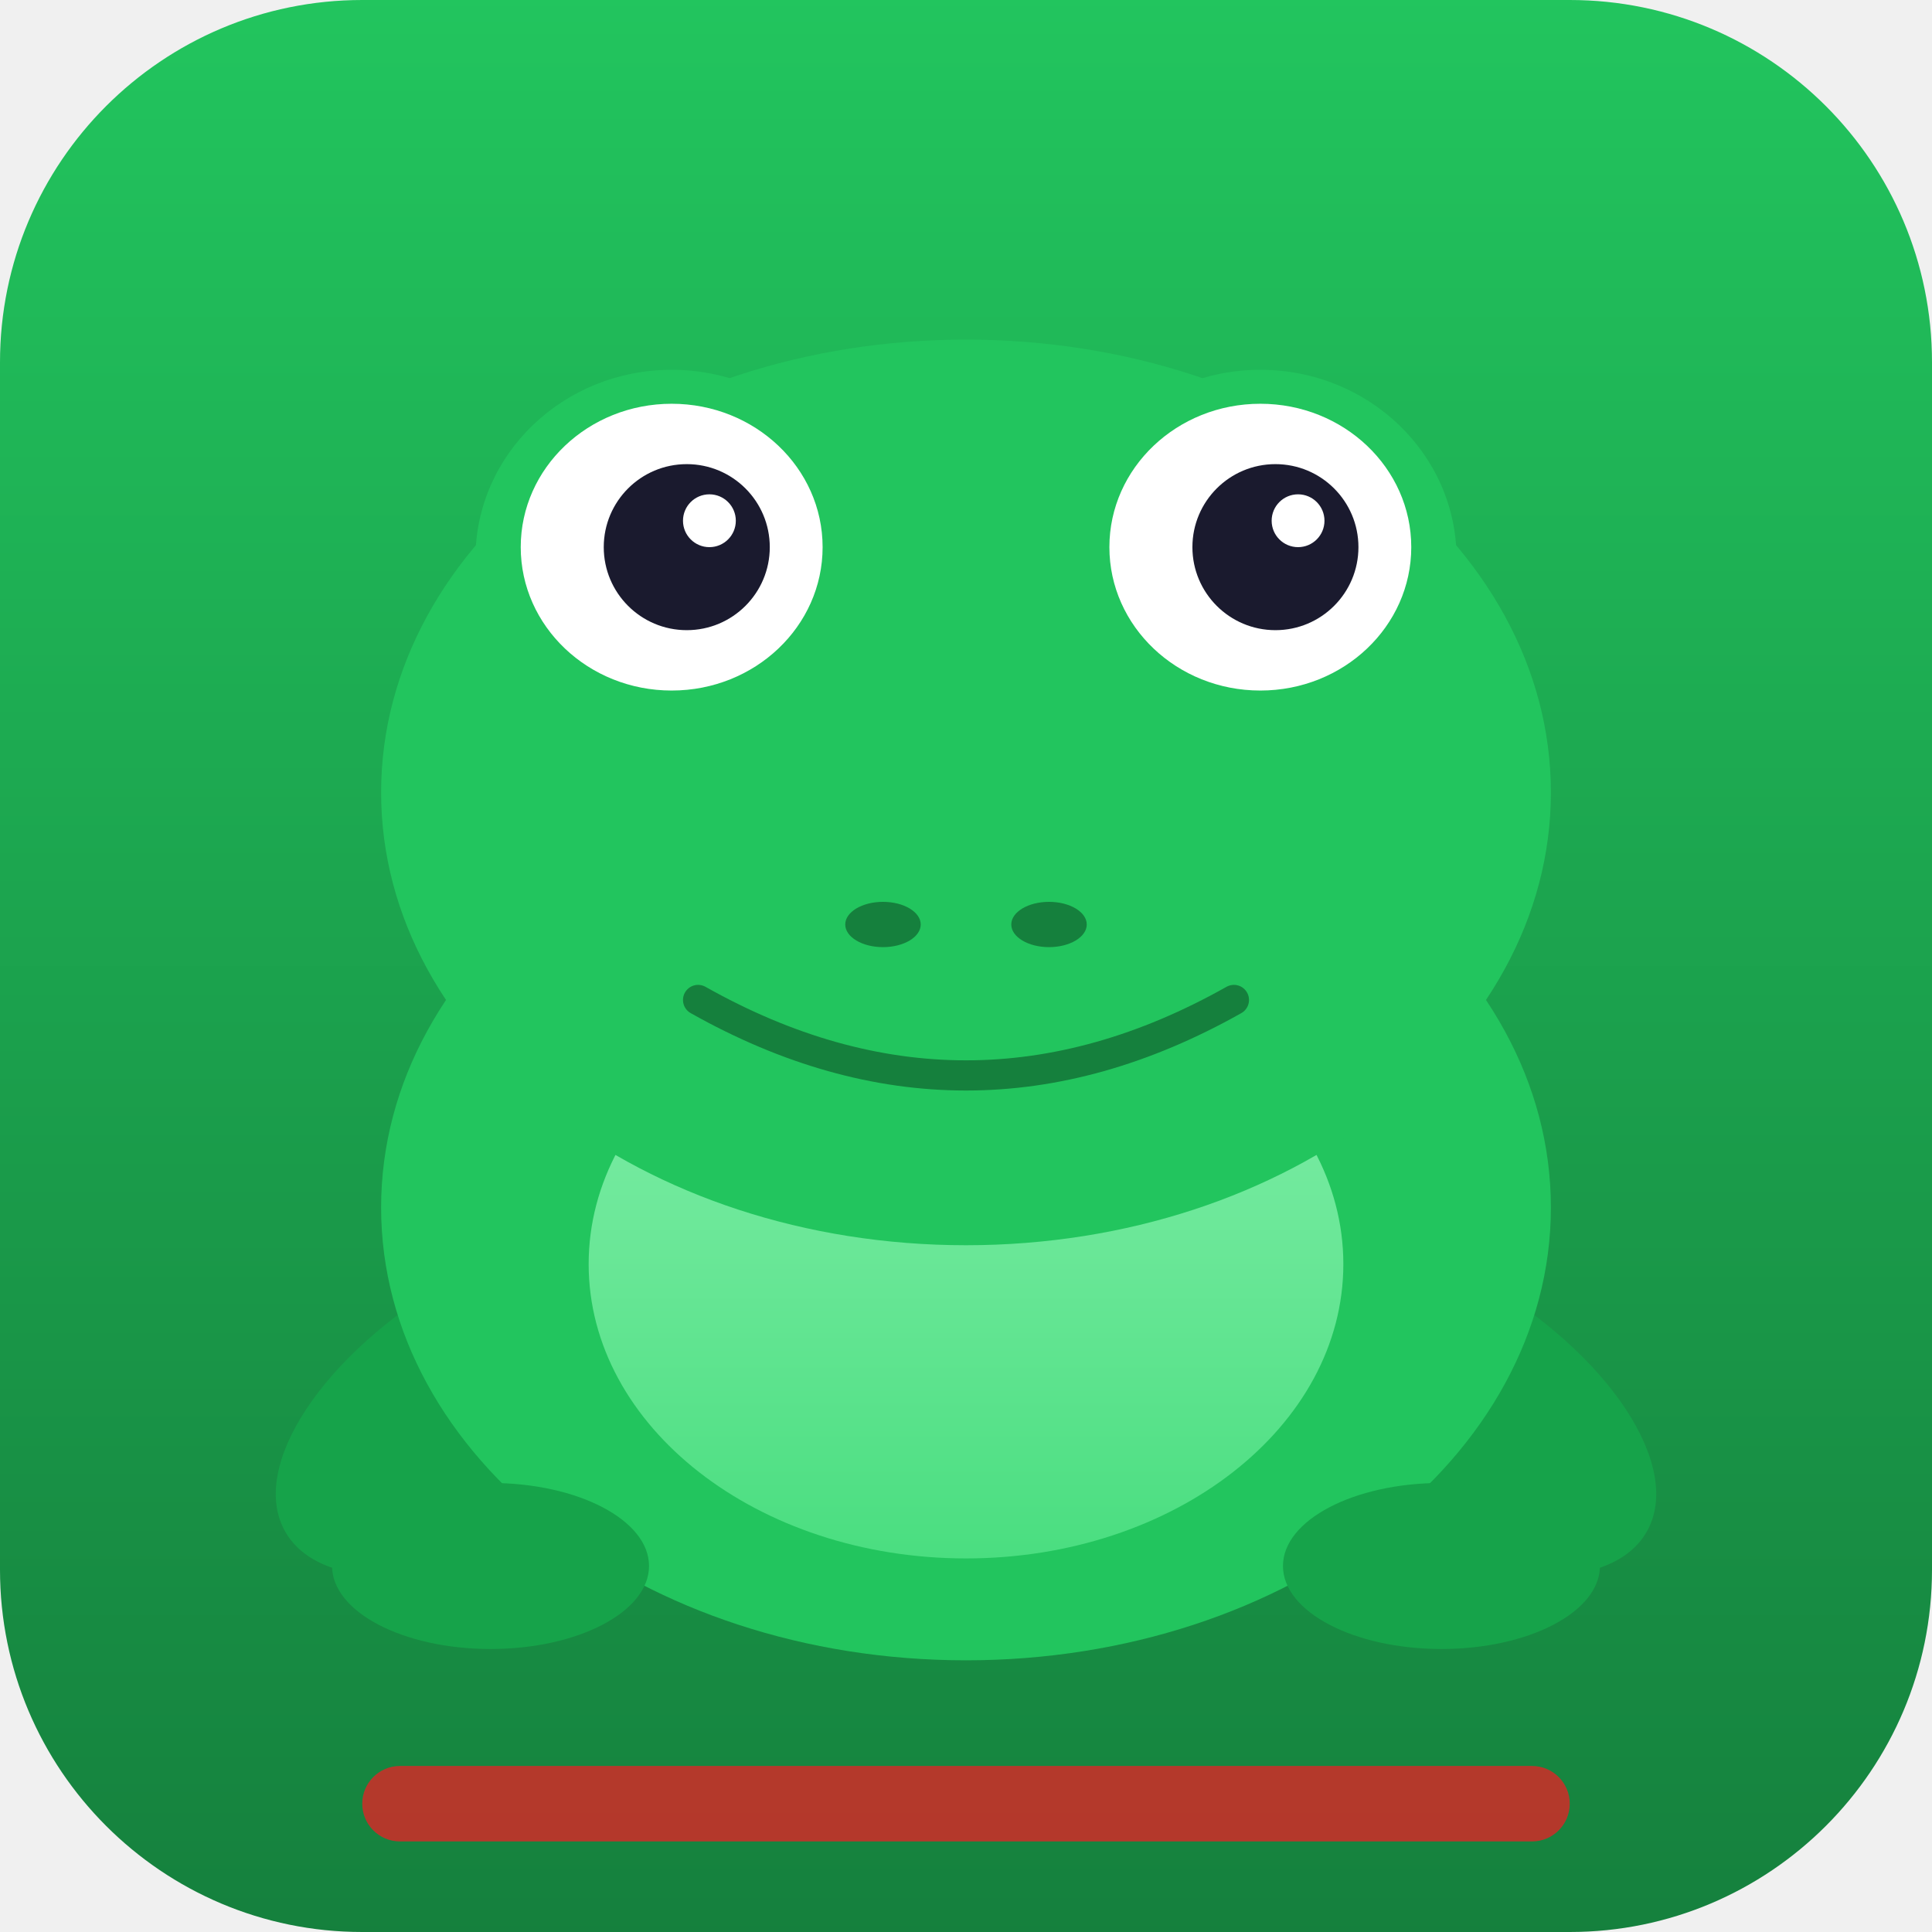
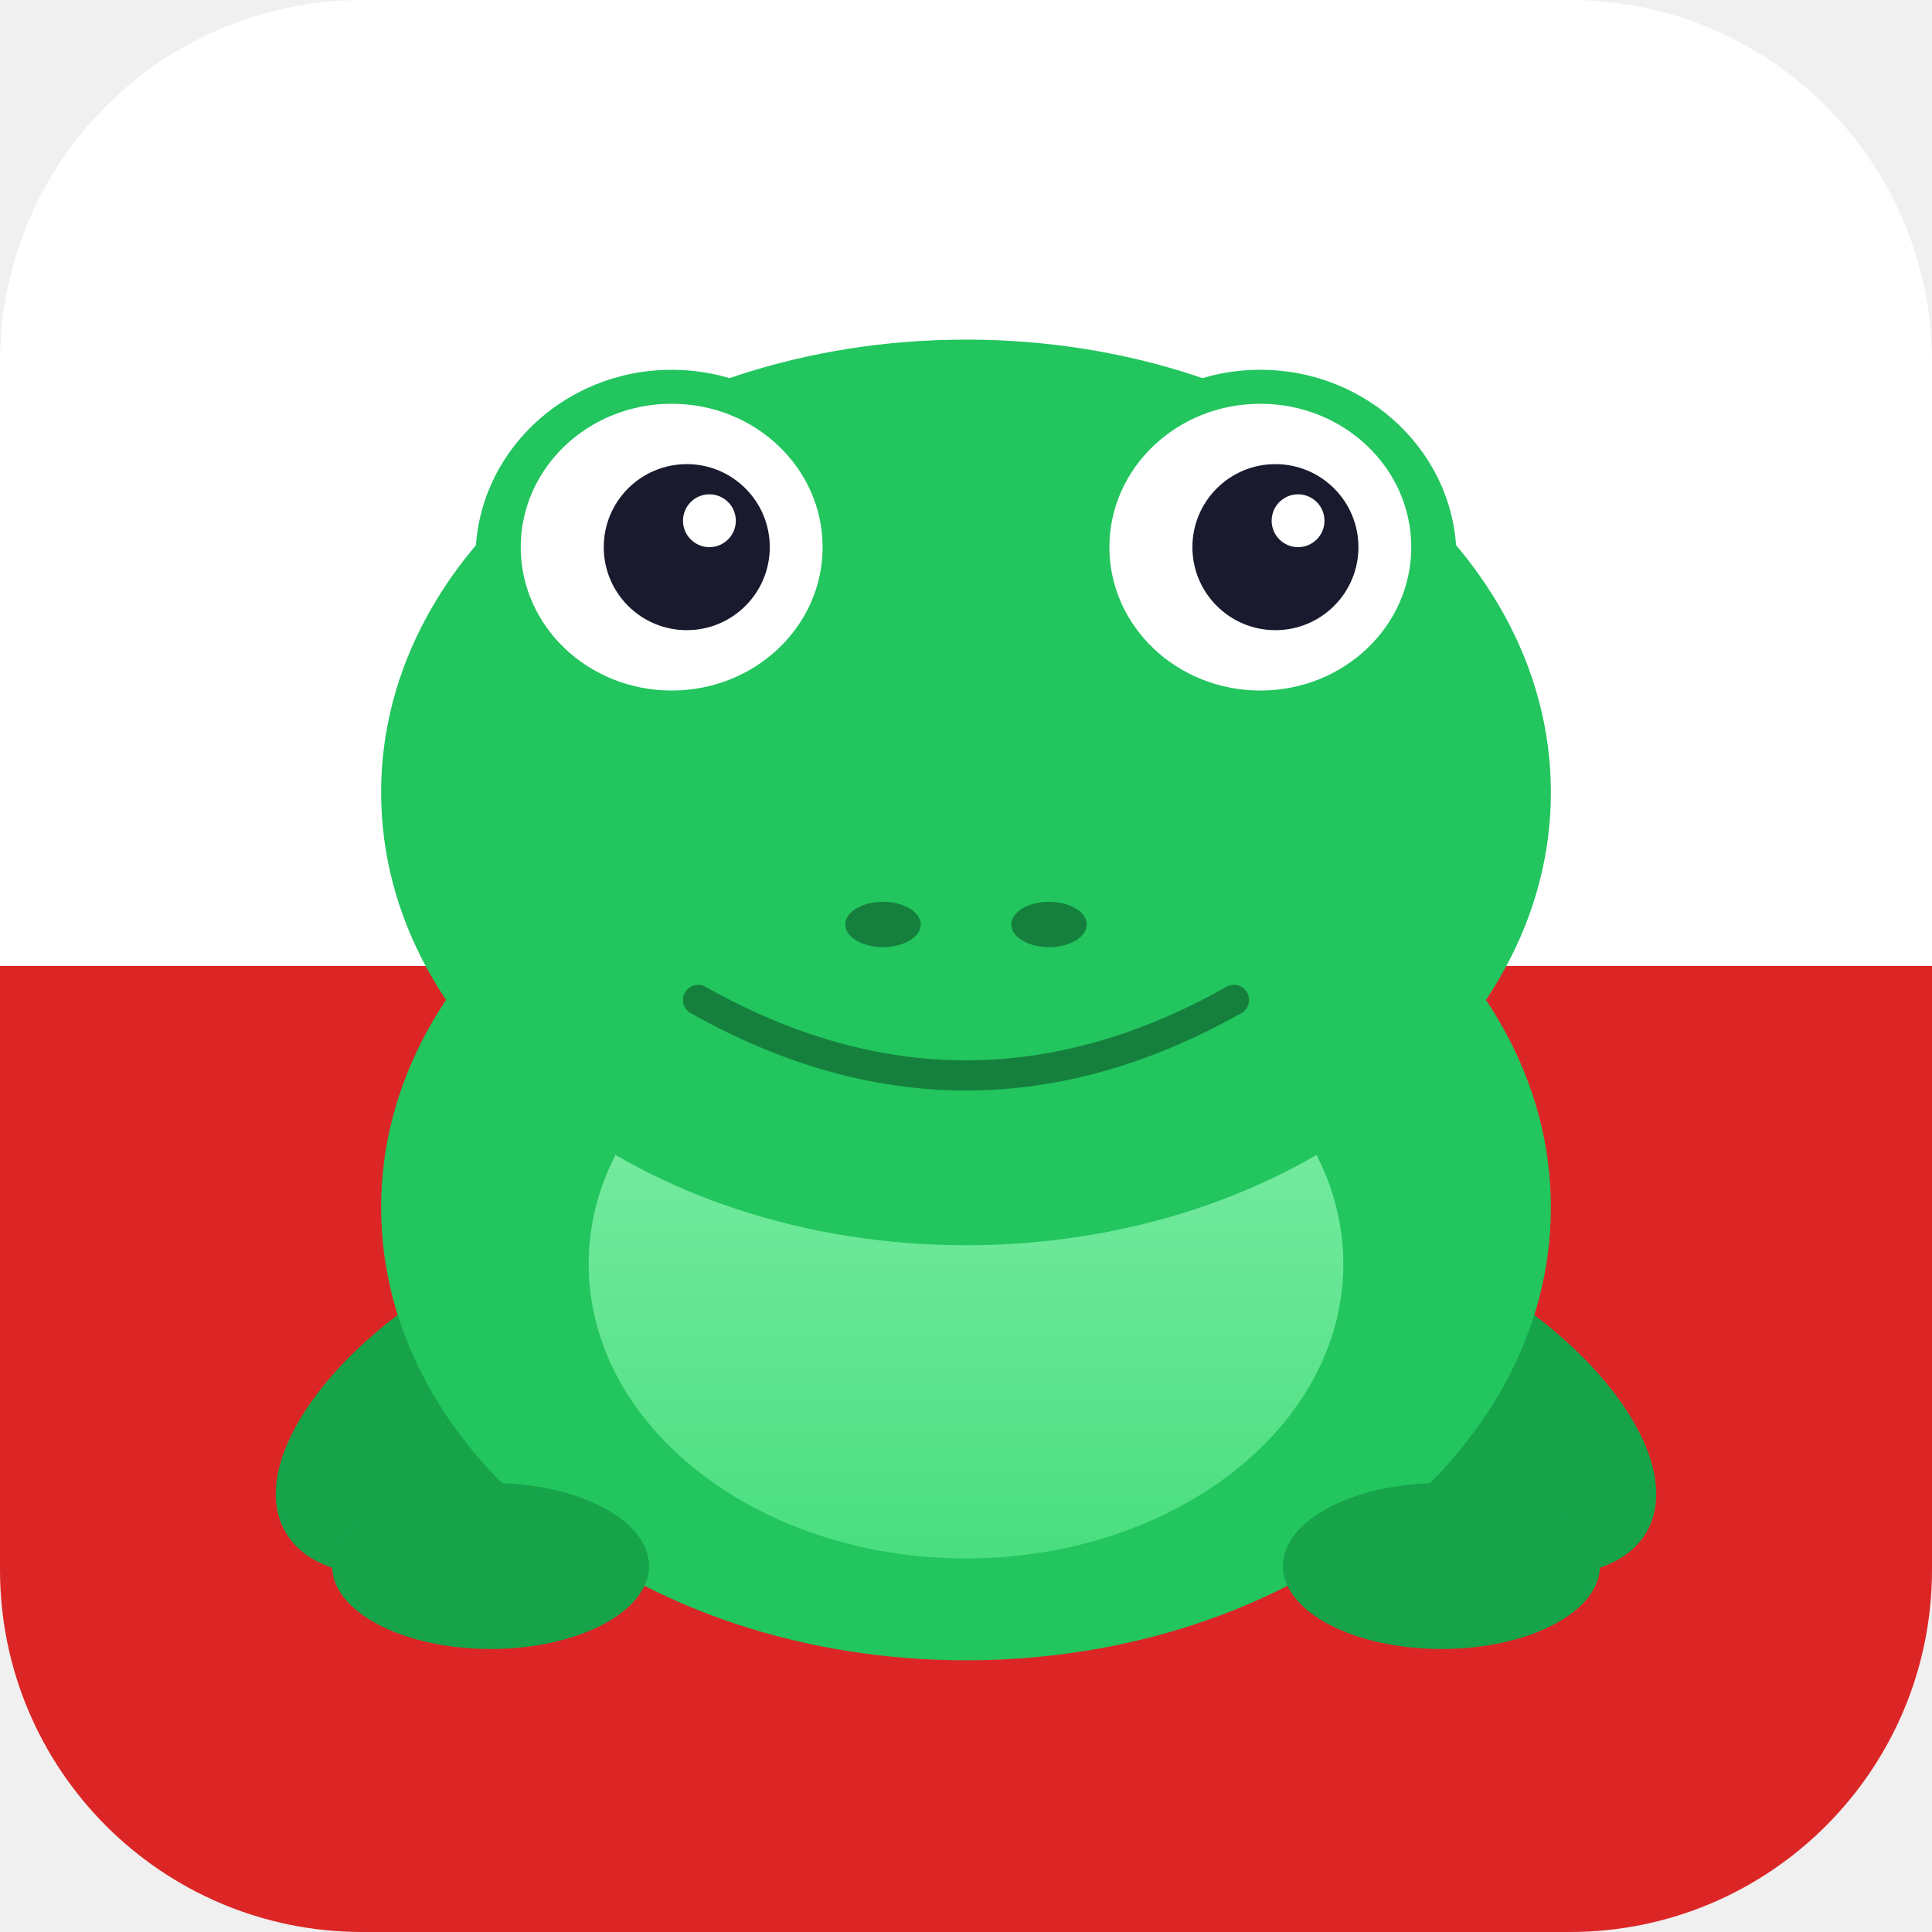
<svg xmlns="http://www.w3.org/2000/svg" viewBox="0 0 512 512">
  <defs>
-     <linearGradient id="bg" x1="0" y1="0" x2="0" y2="1">
-       <stop offset="0%" stop-color="#22c55e" />
-       <stop offset="100%" stop-color="#15803d" />
-     </linearGradient>
    <linearGradient id="belly" x1="0" y1="0" x2="0" y2="1">
      <stop offset="0%" stop-color="#86efac" />
      <stop offset="100%" stop-color="#4ade80" />
    </linearGradient>
+     <clipPath id="rounded">
+       <rect width="512" height="512" rx="96" />
+     </clipPath>
  </defs>
-   <rect width="512" height="512" rx="96" fill="url(#bg)" />
+   <g clip-path="url(#rounded)">
+     <rect width="512" height="256" fill="#ffffff" />
+     <rect y="256" width="512" height="256" fill="#dc2626" />
+   </g>
  <ellipse cx="138" cy="370" rx="72" ry="36" fill="#16a34a" transform="rotate(-30 138 370)" />
  <ellipse cx="374" cy="370" rx="72" ry="36" fill="#16a34a" transform="rotate(30 374 370)" />
  <ellipse cx="256" cy="320" rx="155" ry="120" fill="#22c55e" />
  <ellipse cx="256" cy="335" rx="100" ry="78" fill="url(#belly)" />
  <ellipse cx="256" cy="210" rx="155" ry="120" fill="#22c55e" />
  <ellipse cx="178" cy="148" rx="52" ry="50" fill="#22c55e" />
  <ellipse cx="334" cy="148" rx="52" ry="50" fill="#22c55e" />
  <ellipse cx="178" cy="145" rx="40" ry="38" fill="white" />
  <ellipse cx="334" cy="145" rx="40" ry="38" fill="white" />
  <circle cx="182" cy="145" r="22" fill="#1a1a2e" />
  <circle cx="338" cy="145" r="22" fill="#1a1a2e" />
  <circle cx="188" cy="138" r="7" fill="white" />
  <circle cx="344" cy="138" r="7" fill="white" />
  <path d="M 185 265 Q 256 305 327 265" stroke="#15803d" stroke-width="8" fill="none" stroke-linecap="round" />
  <ellipse cx="234" cy="245" rx="10" ry="6" fill="#15803d" />
  <ellipse cx="278" cy="245" rx="10" ry="6" fill="#15803d" />
  <ellipse cx="130" cy="415" rx="42" ry="22" fill="#16a34a" />
  <ellipse cx="382" cy="415" rx="42" ry="22" fill="#16a34a" />
-   <rect x="96" y="468" width="320" height="20" rx="10" fill="#dc2626" opacity="0.8" />
</svg>
